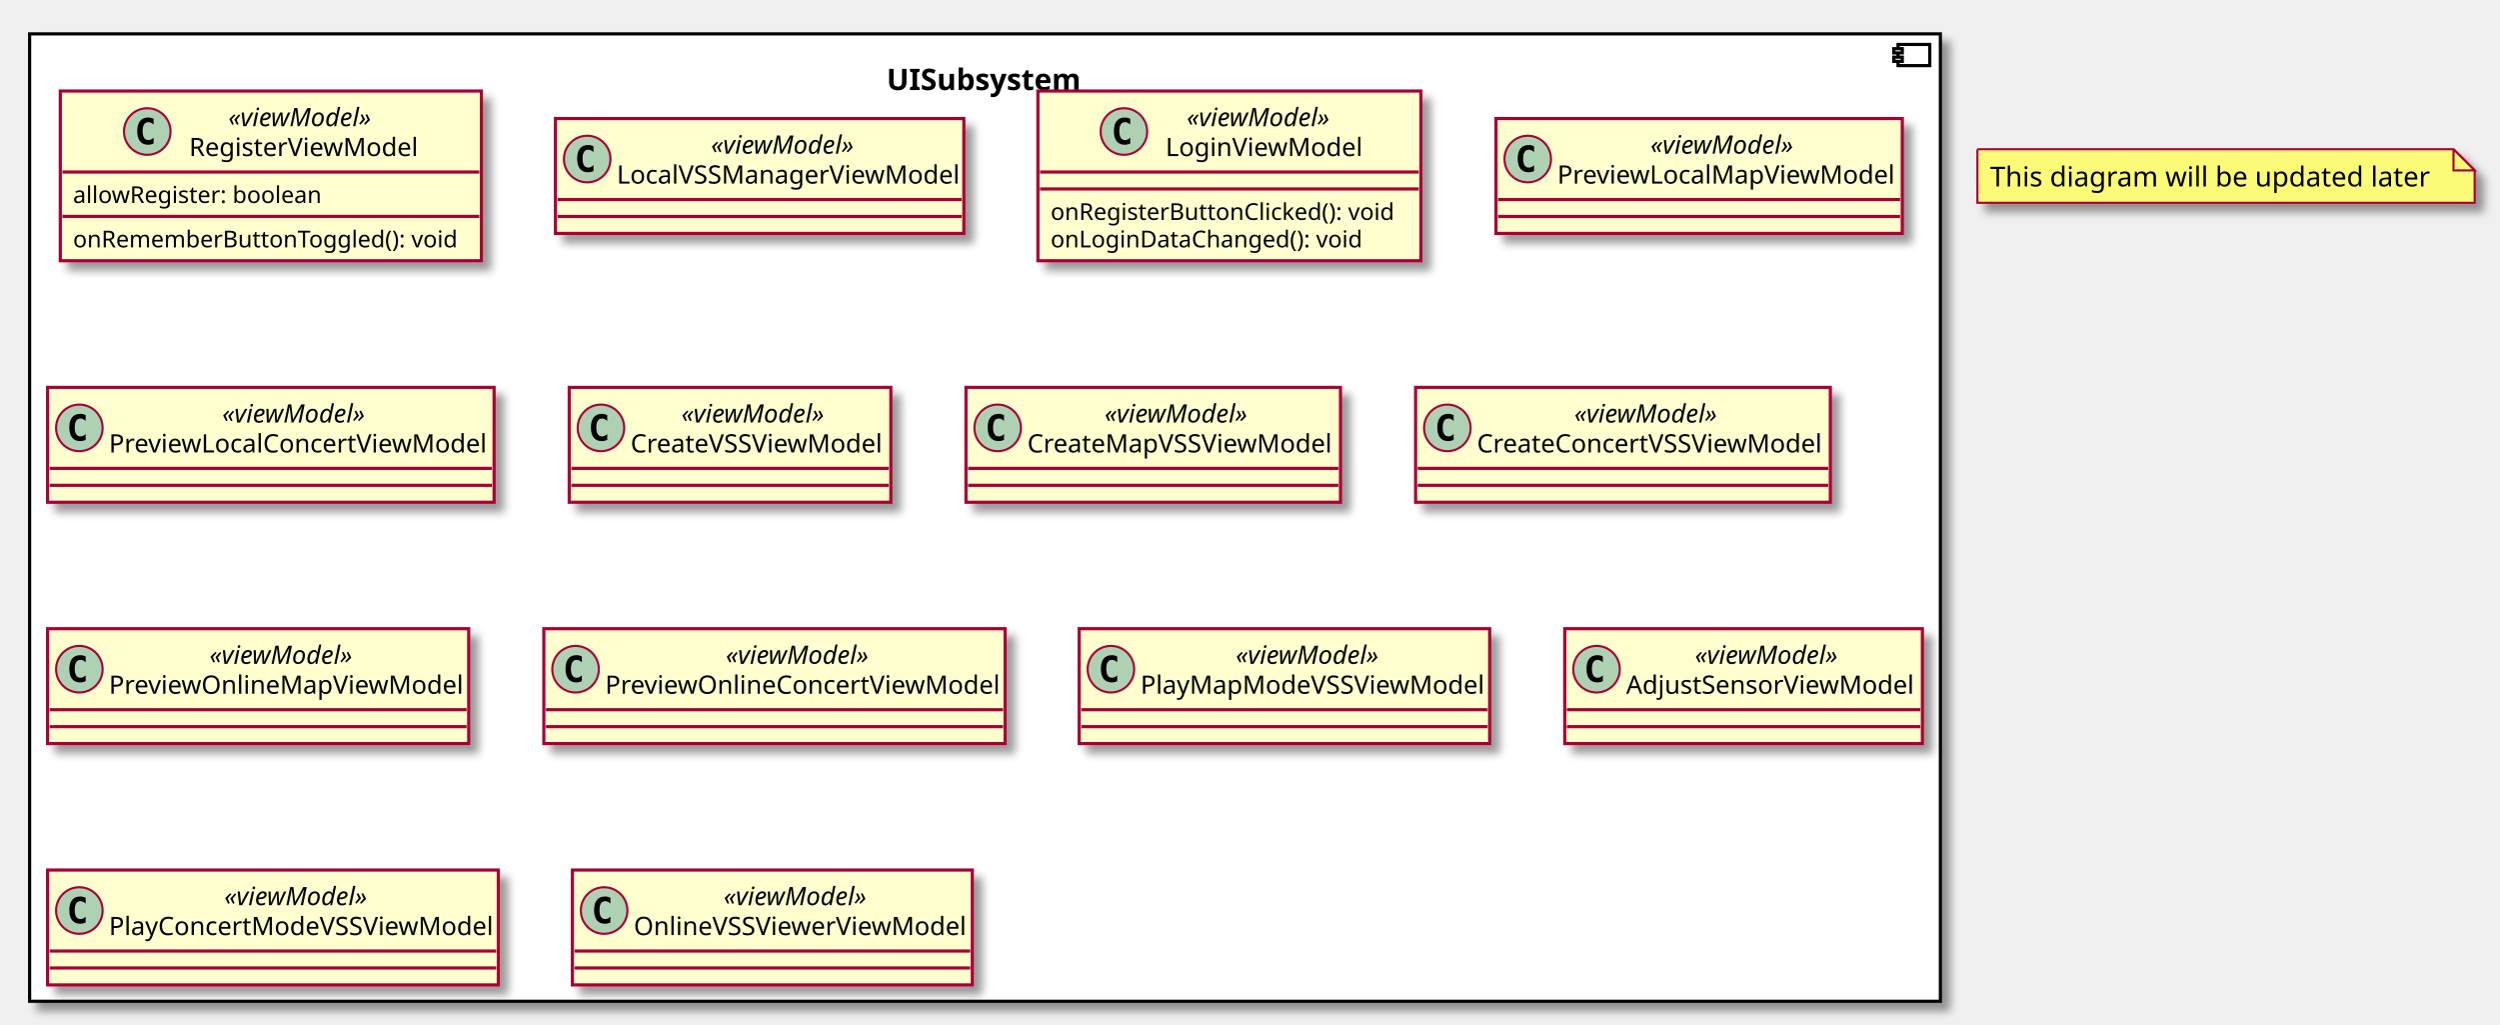
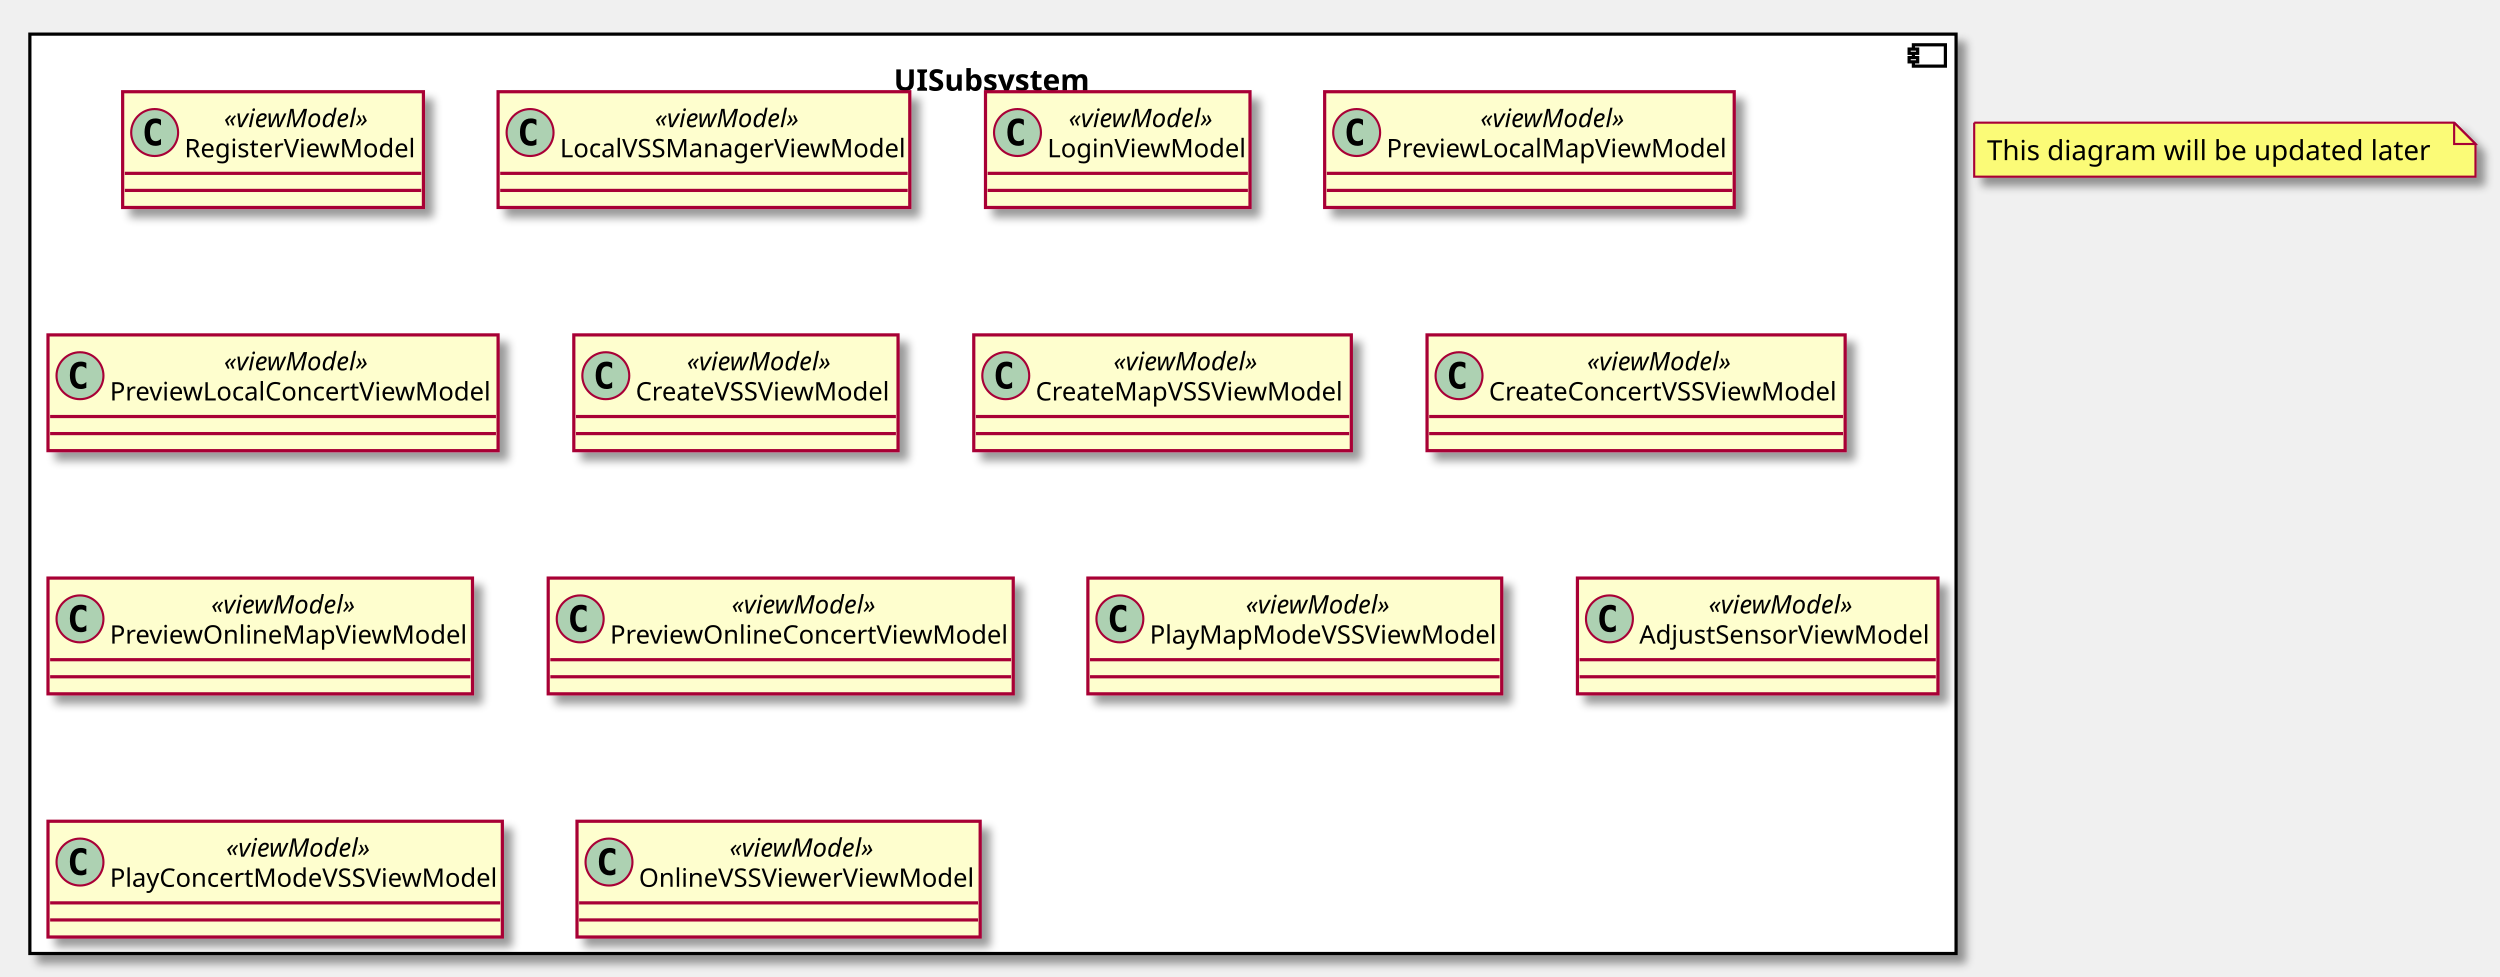
- <svg xmlns="http://www.w3.org/2000/svg" contentScriptType="application/ecmascript" contentStyleType="text/css" height="484px" preserveAspectRatio="none" style="width:1181px;height:484px;" version="1.1" viewBox="0 0 1181 484" width="1181px" zoomAndPan="magnify">
+ <svg xmlns="http://www.w3.org/2000/svg" contentScriptType="application/ecmascript" contentStyleType="text/css" height="458px" preserveAspectRatio="none" style="width:1172px;height:458px;" version="1.1" viewBox="0 0 1172 458" width="1172px" zoomAndPan="magnify">
  <defs>
-     <filter height="300%" id="f1ie9y1g9gr05u" width="300%" x="-1" y="-1">
+     <filter height="300%" id="f60kng3mrwdnj" width="300%" x="-1" y="-1">
      <feGaussianBlur result="blurOut" stdDeviation="2.0" />
      <feColorMatrix in="blurOut" result="blurOut2" type="matrix" values="0 0 0 0 0 0 0 0 0 0 0 0 0 0 0 0 0 0 .4 0" />
      <feOffset dx="4.0" dy="4.0" in="blurOut2" result="blurOut3" />
      <feBlend in="SourceGraphic" in2="blurOut3" mode="normal" />
    </filter>
  </defs>
  <g>
-     <rect fill="#FFFFFF" filter="url(#f1ie9y1g9gr05u)" height="457" style="stroke: #000000; stroke-width: 1.5;" width="903" x="14" y="16" />
+     <rect fill="#FFFFFF" filter="url(#f60kng3mrwdnj)" height="431" style="stroke: #000000; stroke-width: 1.5;" width="903" x="14" y="16" />
    <rect fill="#FFFFFF" height="10" style="stroke: #000000; stroke-width: 1.5;" width="15" x="897" y="21" />
    <rect fill="#FFFFFF" height="2" style="stroke: #000000; stroke-width: 1.5;" width="4" x="895" y="23" />
    <rect fill="#FFFFFF" height="2" style="stroke: #000000; stroke-width: 1.5;" width="4" x="895" y="27" />
    <text fill="#000000" font-family="sans-serif" font-size="14" font-weight="bold" lengthAdjust="spacingAndGlyphs" textLength="93" x="419" y="42.535">UISubsystem</text>
-     <rect fill="#FEFECE" filter="url(#f1ie9y1g9gr05u)" height="80.176" id="RegisterViewModel" style="stroke: #A80036; stroke-width: 1.5;" width="199" x="28.5" y="43" />
-     <ellipse cx="69.6" cy="62.133" fill="#ADD1B2" rx="11" ry="11" style="stroke: #A80036; stroke-width: 1.0;" />
-     <path d="M72.573,67.776 Q71.992,68.075 71.353,68.224 Q70.714,68.374 70.008,68.374 Q67.501,68.374 66.181,66.722 Q64.862,65.07 64.862,61.949 Q64.862,58.819 66.181,57.167 Q67.501,55.516 70.008,55.516 Q70.714,55.516 71.361,55.665 Q72.009,55.815 72.573,56.113 L72.573,58.836 Q71.942,58.255 71.349,57.985 Q70.755,57.715 70.124,57.715 Q68.78,57.715 68.095,58.782 Q67.41,59.849 67.41,61.949 Q67.41,64.04 68.095,65.107 Q68.78,66.174 70.124,66.174 Q70.755,66.174 71.349,65.904 Q71.942,65.634 72.573,65.053 Z " />
-     <text fill="#000000" font-family="sans-serif" font-size="12" font-style="italic" lengthAdjust="spacingAndGlyphs" textLength="72" x="107.9" y="59.602">«viewModel»</text>
-     <text fill="#000000" font-family="sans-serif" font-size="12" lengthAdjust="spacingAndGlyphs" textLength="109" x="89.4" y="73.734">RegisterViewModel</text>
-     <line style="stroke: #A80036; stroke-width: 1.5;" x1="29.5" x2="226.5" y1="81.266" y2="81.266" />
-     <text fill="#000000" font-family="sans-serif" font-size="11" lengthAdjust="spacingAndGlyphs" textLength="120" x="34.5" y="95.9">allowRegister: boolean</text>
-     <line style="stroke: #A80036; stroke-width: 1.5;" x1="29.5" x2="226.5" y1="102.221" y2="102.221" />
-     <text fill="#000000" font-family="sans-serif" font-size="11" lengthAdjust="spacingAndGlyphs" textLength="187" x="34.5" y="116.856">onRememberButtonToggled(): void</text>
-     <rect fill="#FEFECE" filter="url(#f1ie9y1g9gr05u)" height="54.266" id="LocalVSSManagerViewModel" style="stroke: #A80036; stroke-width: 1.5;" width="193" x="262.5" y="56" />
-     <ellipse cx="277.5" cy="75.133" fill="#ADD1B2" rx="11" ry="11" style="stroke: #A80036; stroke-width: 1.0;" />
-     <path d="M280.473,80.776 Q279.892,81.075 279.253,81.224 Q278.614,81.374 277.908,81.374 Q275.401,81.374 274.082,79.722 Q272.762,78.07 272.762,74.949 Q272.762,71.819 274.082,70.168 Q275.401,68.516 277.908,68.516 Q278.614,68.516 279.261,68.665 Q279.909,68.814 280.473,69.113 L280.473,71.836 Q279.842,71.255 279.249,70.985 Q278.655,70.715 278.024,70.715 Q276.68,70.715 275.995,71.782 Q275.31,72.849 275.31,74.949 Q275.31,77.04 275.995,78.107 Q276.68,79.174 278.024,79.174 Q278.655,79.174 279.249,78.904 Q279.842,78.634 280.473,78.053 Z " />
-     <text fill="#000000" font-family="sans-serif" font-size="12" font-style="italic" lengthAdjust="spacingAndGlyphs" textLength="72" x="336" y="72.602">«viewModel»</text>
-     <text fill="#000000" font-family="sans-serif" font-size="12" lengthAdjust="spacingAndGlyphs" textLength="161" x="291.5" y="86.734">LocalVSSManagerViewModel</text>
-     <line style="stroke: #A80036; stroke-width: 1.5;" x1="263.5" x2="454.5" y1="94.266" y2="94.266" />
-     <line style="stroke: #A80036; stroke-width: 1.5;" x1="263.5" x2="454.5" y1="102.266" y2="102.266" />
-     <rect fill="#FEFECE" filter="url(#f1ie9y1g9gr05u)" height="80.176" id="LoginViewModel" style="stroke: #A80036; stroke-width: 1.5;" width="181" x="490.5" y="43" />
-     <ellipse cx="531.15" cy="62.133" fill="#ADD1B2" rx="11" ry="11" style="stroke: #A80036; stroke-width: 1.0;" />
-     <path d="M534.123,67.776 Q533.542,68.075 532.903,68.224 Q532.264,68.374 531.558,68.374 Q529.051,68.374 527.731,66.722 Q526.412,65.07 526.412,61.949 Q526.412,58.819 527.731,57.167 Q529.051,55.516 531.558,55.516 Q532.264,55.516 532.911,55.665 Q533.559,55.815 534.123,56.113 L534.123,58.836 Q533.492,58.255 532.899,57.985 Q532.305,57.715 531.674,57.715 Q530.33,57.715 529.645,58.782 Q528.96,59.849 528.96,61.949 Q528.96,64.04 529.645,65.107 Q530.33,66.174 531.674,66.174 Q532.305,66.174 532.899,65.904 Q533.492,65.634 534.123,65.053 Z " />
-     <text fill="#000000" font-family="sans-serif" font-size="12" font-style="italic" lengthAdjust="spacingAndGlyphs" textLength="72" x="560.85" y="59.602">«viewModel»</text>
-     <text fill="#000000" font-family="sans-serif" font-size="12" lengthAdjust="spacingAndGlyphs" textLength="92" x="550.85" y="73.734">LoginViewModel</text>
-     <line style="stroke: #A80036; stroke-width: 1.5;" x1="491.5" x2="670.5" y1="81.266" y2="81.266" />
-     <line style="stroke: #A80036; stroke-width: 1.5;" x1="491.5" x2="670.5" y1="89.266" y2="89.266" />
-     <text fill="#000000" font-family="sans-serif" font-size="11" lengthAdjust="spacingAndGlyphs" textLength="169" x="496.5" y="103.9">onRegisterButtonClicked(): void</text>
-     <text fill="#000000" font-family="sans-serif" font-size="11" lengthAdjust="spacingAndGlyphs" textLength="153" x="496.5" y="116.856">onLoginDataChanged(): void</text>
-     <rect fill="#FEFECE" filter="url(#f1ie9y1g9gr05u)" height="54.266" id="PreviewLocalMapViewModel" style="stroke: #A80036; stroke-width: 1.5;" width="192" x="707" y="56" />
-     <ellipse cx="722" cy="75.133" fill="#ADD1B2" rx="11" ry="11" style="stroke: #A80036; stroke-width: 1.0;" />
-     <path d="M724.973,80.776 Q724.392,81.075 723.753,81.224 Q723.114,81.374 722.408,81.374 Q719.901,81.374 718.582,79.722 Q717.262,78.07 717.262,74.949 Q717.262,71.819 718.582,70.168 Q719.901,68.516 722.408,68.516 Q723.114,68.516 723.761,68.665 Q724.409,68.814 724.973,69.113 L724.973,71.836 Q724.342,71.255 723.749,70.985 Q723.155,70.715 722.524,70.715 Q721.18,70.715 720.495,71.782 Q719.81,72.849 719.81,74.949 Q719.81,77.04 720.495,78.107 Q721.18,79.174 722.524,79.174 Q723.155,79.174 723.749,78.904 Q724.342,78.634 724.973,78.053 Z " />
-     <text fill="#000000" font-family="sans-serif" font-size="12" font-style="italic" lengthAdjust="spacingAndGlyphs" textLength="72" x="780" y="72.602">«viewModel»</text>
-     <text fill="#000000" font-family="sans-serif" font-size="12" lengthAdjust="spacingAndGlyphs" textLength="160" x="736" y="86.734">PreviewLocalMapViewModel</text>
-     <line style="stroke: #A80036; stroke-width: 1.5;" x1="708" x2="898" y1="94.266" y2="94.266" />
-     <line style="stroke: #A80036; stroke-width: 1.5;" x1="708" x2="898" y1="102.266" y2="102.266" />
-     <rect fill="#FEFECE" filter="url(#f1ie9y1g9gr05u)" height="54.266" id="PreviewLocalConcertViewModel" style="stroke: #A80036; stroke-width: 1.5;" width="211" x="22.5" y="183" />
-     <ellipse cx="37.5" cy="202.133" fill="#ADD1B2" rx="11" ry="11" style="stroke: #A80036; stroke-width: 1.0;" />
-     <path d="M40.473,207.776 Q39.892,208.075 39.253,208.224 Q38.614,208.374 37.908,208.374 Q35.401,208.374 34.081,206.722 Q32.762,205.07 32.762,201.949 Q32.762,198.819 34.081,197.167 Q35.401,195.516 37.908,195.516 Q38.614,195.516 39.261,195.665 Q39.909,195.815 40.473,196.113 L40.473,198.836 Q39.842,198.255 39.249,197.985 Q38.655,197.715 38.024,197.715 Q36.68,197.715 35.995,198.782 Q35.31,199.849 35.31,201.949 Q35.31,204.041 35.995,205.107 Q36.68,206.174 38.024,206.174 Q38.655,206.174 39.249,205.904 Q39.842,205.634 40.473,205.053 Z " />
-     <text fill="#000000" font-family="sans-serif" font-size="12" font-style="italic" lengthAdjust="spacingAndGlyphs" textLength="72" x="105" y="199.602">«viewModel»</text>
-     <text fill="#000000" font-family="sans-serif" font-size="12" lengthAdjust="spacingAndGlyphs" textLength="179" x="51.5" y="213.734">PreviewLocalConcertViewModel</text>
-     <line style="stroke: #A80036; stroke-width: 1.5;" x1="23.5" x2="232.5" y1="221.266" y2="221.266" />
-     <line style="stroke: #A80036; stroke-width: 1.5;" x1="23.5" x2="232.5" y1="229.266" y2="229.266" />
-     <rect fill="#FEFECE" filter="url(#f1ie9y1g9gr05u)" height="54.266" id="CreateVSSViewModel" style="stroke: #A80036; stroke-width: 1.5;" width="152" x="269" y="183" />
-     <ellipse cx="284" cy="202.133" fill="#ADD1B2" rx="11" ry="11" style="stroke: #A80036; stroke-width: 1.0;" />
-     <path d="M286.973,207.776 Q286.392,208.075 285.753,208.224 Q285.114,208.374 284.408,208.374 Q281.901,208.374 280.582,206.722 Q279.262,205.07 279.262,201.949 Q279.262,198.819 280.582,197.167 Q281.901,195.516 284.408,195.516 Q285.114,195.516 285.761,195.665 Q286.409,195.815 286.973,196.113 L286.973,198.836 Q286.342,198.255 285.749,197.985 Q285.155,197.715 284.524,197.715 Q283.18,197.715 282.495,198.782 Q281.81,199.849 281.81,201.949 Q281.81,204.041 282.495,205.107 Q283.18,206.174 284.524,206.174 Q285.155,206.174 285.749,205.904 Q286.342,205.634 286.973,205.053 Z " />
-     <text fill="#000000" font-family="sans-serif" font-size="12" font-style="italic" lengthAdjust="spacingAndGlyphs" textLength="72" x="322" y="199.602">«viewModel»</text>
-     <text fill="#000000" font-family="sans-serif" font-size="12" lengthAdjust="spacingAndGlyphs" textLength="120" x="298" y="213.734">CreateVSSViewModel</text>
-     <line style="stroke: #A80036; stroke-width: 1.5;" x1="270" x2="420" y1="221.266" y2="221.266" />
-     <line style="stroke: #A80036; stroke-width: 1.5;" x1="270" x2="420" y1="229.266" y2="229.266" />
-     <rect fill="#FEFECE" filter="url(#f1ie9y1g9gr05u)" height="54.266" id="CreateMapVSSViewModel" style="stroke: #A80036; stroke-width: 1.5;" width="177" x="456.5" y="183" />
-     <ellipse cx="471.5" cy="202.133" fill="#ADD1B2" rx="11" ry="11" style="stroke: #A80036; stroke-width: 1.0;" />
-     <path d="M474.473,207.776 Q473.892,208.075 473.253,208.224 Q472.614,208.374 471.908,208.374 Q469.401,208.374 468.082,206.722 Q466.762,205.07 466.762,201.949 Q466.762,198.819 468.082,197.167 Q469.401,195.516 471.908,195.516 Q472.614,195.516 473.261,195.665 Q473.909,195.815 474.473,196.113 L474.473,198.836 Q473.842,198.255 473.249,197.985 Q472.655,197.715 472.024,197.715 Q470.68,197.715 469.995,198.782 Q469.31,199.849 469.31,201.949 Q469.31,204.041 469.995,205.107 Q470.68,206.174 472.024,206.174 Q472.655,206.174 473.249,205.904 Q473.842,205.634 474.473,205.053 Z " />
-     <text fill="#000000" font-family="sans-serif" font-size="12" font-style="italic" lengthAdjust="spacingAndGlyphs" textLength="72" x="522" y="199.602">«viewModel»</text>
-     <text fill="#000000" font-family="sans-serif" font-size="12" lengthAdjust="spacingAndGlyphs" textLength="145" x="485.5" y="213.734">CreateMapVSSViewModel</text>
-     <line style="stroke: #A80036; stroke-width: 1.5;" x1="457.5" x2="632.5" y1="221.266" y2="221.266" />
-     <line style="stroke: #A80036; stroke-width: 1.5;" x1="457.5" x2="632.5" y1="229.266" y2="229.266" />
-     <rect fill="#FEFECE" filter="url(#f1ie9y1g9gr05u)" height="54.266" id="CreateConcertVSSViewModel" style="stroke: #A80036; stroke-width: 1.5;" width="196" x="669" y="183" />
-     <ellipse cx="684" cy="202.133" fill="#ADD1B2" rx="11" ry="11" style="stroke: #A80036; stroke-width: 1.0;" />
-     <path d="M686.973,207.776 Q686.392,208.075 685.753,208.224 Q685.114,208.374 684.408,208.374 Q681.901,208.374 680.582,206.722 Q679.262,205.07 679.262,201.949 Q679.262,198.819 680.582,197.167 Q681.901,195.516 684.408,195.516 Q685.114,195.516 685.761,195.665 Q686.409,195.815 686.973,196.113 L686.973,198.836 Q686.342,198.255 685.749,197.985 Q685.155,197.715 684.524,197.715 Q683.18,197.715 682.495,198.782 Q681.81,199.849 681.81,201.949 Q681.81,204.041 682.495,205.107 Q683.18,206.174 684.524,206.174 Q685.155,206.174 685.749,205.904 Q686.342,205.634 686.973,205.053 Z " />
-     <text fill="#000000" font-family="sans-serif" font-size="12" font-style="italic" lengthAdjust="spacingAndGlyphs" textLength="72" x="744" y="199.602">«viewModel»</text>
-     <text fill="#000000" font-family="sans-serif" font-size="12" lengthAdjust="spacingAndGlyphs" textLength="164" x="698" y="213.734">CreateConcertVSSViewModel</text>
-     <line style="stroke: #A80036; stroke-width: 1.5;" x1="670" x2="864" y1="221.266" y2="221.266" />
-     <line style="stroke: #A80036; stroke-width: 1.5;" x1="670" x2="864" y1="229.266" y2="229.266" />
-     <rect fill="#FEFECE" filter="url(#f1ie9y1g9gr05u)" height="54.266" id="PreviewOnlineMapViewModel" style="stroke: #A80036; stroke-width: 1.5;" width="199" x="22.5" y="297" />
-     <ellipse cx="37.5" cy="316.133" fill="#ADD1B2" rx="11" ry="11" style="stroke: #A80036; stroke-width: 1.0;" />
-     <path d="M40.473,321.776 Q39.892,322.075 39.253,322.224 Q38.614,322.373 37.908,322.373 Q35.401,322.373 34.081,320.722 Q32.762,319.07 32.762,315.949 Q32.762,312.819 34.081,311.168 Q35.401,309.516 37.908,309.516 Q38.614,309.516 39.261,309.665 Q39.909,309.815 40.473,310.113 L40.473,312.836 Q39.842,312.255 39.249,311.985 Q38.655,311.715 38.024,311.715 Q36.68,311.715 35.995,312.782 Q35.31,313.849 35.31,315.949 Q35.31,318.041 35.995,319.107 Q36.68,320.174 38.024,320.174 Q38.655,320.174 39.249,319.904 Q39.842,319.634 40.473,319.053 Z " />
-     <text fill="#000000" font-family="sans-serif" font-size="12" font-style="italic" lengthAdjust="spacingAndGlyphs" textLength="72" x="99" y="313.602">«viewModel»</text>
-     <text fill="#000000" font-family="sans-serif" font-size="12" lengthAdjust="spacingAndGlyphs" textLength="167" x="51.5" y="327.734">PreviewOnlineMapViewModel</text>
-     <line style="stroke: #A80036; stroke-width: 1.5;" x1="23.5" x2="220.5" y1="335.266" y2="335.266" />
-     <line style="stroke: #A80036; stroke-width: 1.5;" x1="23.5" x2="220.5" y1="343.266" y2="343.266" />
-     <rect fill="#FEFECE" filter="url(#f1ie9y1g9gr05u)" height="54.266" id="PreviewOnlineConcertViewModel" style="stroke: #A80036; stroke-width: 1.5;" width="218" x="257" y="297" />
-     <ellipse cx="272" cy="316.133" fill="#ADD1B2" rx="11" ry="11" style="stroke: #A80036; stroke-width: 1.0;" />
-     <path d="M274.973,321.776 Q274.392,322.075 273.753,322.224 Q273.114,322.373 272.408,322.373 Q269.901,322.373 268.582,320.722 Q267.262,319.07 267.262,315.949 Q267.262,312.819 268.582,311.168 Q269.901,309.516 272.408,309.516 Q273.114,309.516 273.761,309.665 Q274.409,309.815 274.973,310.113 L274.973,312.836 Q274.342,312.255 273.749,311.985 Q273.155,311.715 272.524,311.715 Q271.18,311.715 270.495,312.782 Q269.81,313.849 269.81,315.949 Q269.81,318.041 270.495,319.107 Q271.18,320.174 272.524,320.174 Q273.155,320.174 273.749,319.904 Q274.342,319.634 274.973,319.053 Z " />
-     <text fill="#000000" font-family="sans-serif" font-size="12" font-style="italic" lengthAdjust="spacingAndGlyphs" textLength="72" x="343" y="313.602">«viewModel»</text>
-     <text fill="#000000" font-family="sans-serif" font-size="12" lengthAdjust="spacingAndGlyphs" textLength="186" x="286" y="327.734">PreviewOnlineConcertViewModel</text>
-     <line style="stroke: #A80036; stroke-width: 1.5;" x1="258" x2="474" y1="335.266" y2="335.266" />
-     <line style="stroke: #A80036; stroke-width: 1.5;" x1="258" x2="474" y1="343.266" y2="343.266" />
-     <rect fill="#FEFECE" filter="url(#f1ie9y1g9gr05u)" height="54.266" id="PlayMapModeVSSViewModel" style="stroke: #A80036; stroke-width: 1.5;" width="194" x="510" y="297" />
-     <ellipse cx="525" cy="316.133" fill="#ADD1B2" rx="11" ry="11" style="stroke: #A80036; stroke-width: 1.0;" />
-     <path d="M527.973,321.776 Q527.392,322.075 526.753,322.224 Q526.114,322.373 525.408,322.373 Q522.901,322.373 521.582,320.722 Q520.262,319.07 520.262,315.949 Q520.262,312.819 521.582,311.168 Q522.901,309.516 525.408,309.516 Q526.114,309.516 526.761,309.665 Q527.409,309.815 527.973,310.113 L527.973,312.836 Q527.342,312.255 526.749,311.985 Q526.155,311.715 525.524,311.715 Q524.18,311.715 523.495,312.782 Q522.81,313.849 522.81,315.949 Q522.81,318.041 523.495,319.107 Q524.18,320.174 525.524,320.174 Q526.155,320.174 526.749,319.904 Q527.342,319.634 527.973,319.053 Z " />
-     <text fill="#000000" font-family="sans-serif" font-size="12" font-style="italic" lengthAdjust="spacingAndGlyphs" textLength="72" x="584" y="313.602">«viewModel»</text>
-     <text fill="#000000" font-family="sans-serif" font-size="12" lengthAdjust="spacingAndGlyphs" textLength="162" x="539" y="327.734">PlayMapModeVSSViewModel</text>
-     <line style="stroke: #A80036; stroke-width: 1.5;" x1="511" x2="703" y1="335.266" y2="335.266" />
-     <line style="stroke: #A80036; stroke-width: 1.5;" x1="511" x2="703" y1="343.266" y2="343.266" />
-     <rect fill="#FEFECE" filter="url(#f1ie9y1g9gr05u)" height="54.266" id="AdjustSensorViewModel" style="stroke: #A80036; stroke-width: 1.5;" width="169" x="739.5" y="297" />
-     <ellipse cx="754.5" cy="316.133" fill="#ADD1B2" rx="11" ry="11" style="stroke: #A80036; stroke-width: 1.0;" />
-     <path d="M757.473,321.776 Q756.892,322.075 756.253,322.224 Q755.614,322.373 754.908,322.373 Q752.401,322.373 751.082,320.722 Q749.762,319.07 749.762,315.949 Q749.762,312.819 751.082,311.168 Q752.401,309.516 754.908,309.516 Q755.614,309.516 756.261,309.665 Q756.909,309.815 757.473,310.113 L757.473,312.836 Q756.842,312.255 756.249,311.985 Q755.655,311.715 755.024,311.715 Q753.68,311.715 752.995,312.782 Q752.31,313.849 752.31,315.949 Q752.31,318.041 752.995,319.107 Q753.68,320.174 755.024,320.174 Q755.655,320.174 756.249,319.904 Q756.842,319.634 757.473,319.053 Z " />
-     <text fill="#000000" font-family="sans-serif" font-size="12" font-style="italic" lengthAdjust="spacingAndGlyphs" textLength="72" x="801" y="313.602">«viewModel»</text>
-     <text fill="#000000" font-family="sans-serif" font-size="12" lengthAdjust="spacingAndGlyphs" textLength="137" x="768.5" y="327.734">AdjustSensorViewModel</text>
-     <line style="stroke: #A80036; stroke-width: 1.5;" x1="740.5" x2="907.5" y1="335.266" y2="335.266" />
-     <line style="stroke: #A80036; stroke-width: 1.5;" x1="740.5" x2="907.5" y1="343.266" y2="343.266" />
-     <rect fill="#FEFECE" filter="url(#f1ie9y1g9gr05u)" height="54.266" id="PlayConcertModeVSSViewModel" style="stroke: #A80036; stroke-width: 1.5;" width="213" x="22.5" y="411" />
-     <ellipse cx="37.5" cy="430.133" fill="#ADD1B2" rx="11" ry="11" style="stroke: #A80036; stroke-width: 1.0;" />
-     <path d="M40.473,435.776 Q39.892,436.075 39.253,436.224 Q38.614,436.373 37.908,436.373 Q35.401,436.373 34.081,434.722 Q32.762,433.07 32.762,429.949 Q32.762,426.819 34.081,425.168 Q35.401,423.516 37.908,423.516 Q38.614,423.516 39.261,423.665 Q39.909,423.815 40.473,424.113 L40.473,426.836 Q39.842,426.255 39.249,425.985 Q38.655,425.715 38.024,425.715 Q36.68,425.715 35.995,426.782 Q35.31,427.849 35.31,429.949 Q35.31,432.041 35.995,433.107 Q36.68,434.174 38.024,434.174 Q38.655,434.174 39.249,433.904 Q39.842,433.634 40.473,433.053 Z " />
-     <text fill="#000000" font-family="sans-serif" font-size="12" font-style="italic" lengthAdjust="spacingAndGlyphs" textLength="72" x="106" y="427.602">«viewModel»</text>
-     <text fill="#000000" font-family="sans-serif" font-size="12" lengthAdjust="spacingAndGlyphs" textLength="181" x="51.5" y="441.734">PlayConcertModeVSSViewModel</text>
-     <line style="stroke: #A80036; stroke-width: 1.5;" x1="23.5" x2="234.5" y1="449.266" y2="449.266" />
-     <line style="stroke: #A80036; stroke-width: 1.5;" x1="23.5" x2="234.5" y1="457.266" y2="457.266" />
-     <rect fill="#FEFECE" filter="url(#f1ie9y1g9gr05u)" height="54.266" id="OnlineVSSViewerViewModel" style="stroke: #A80036; stroke-width: 1.5;" width="189" x="270.5" y="411" />
-     <ellipse cx="285.5" cy="430.133" fill="#ADD1B2" rx="11" ry="11" style="stroke: #A80036; stroke-width: 1.0;" />
-     <path d="M288.473,435.776 Q287.892,436.075 287.253,436.224 Q286.614,436.373 285.908,436.373 Q283.401,436.373 282.082,434.722 Q280.762,433.07 280.762,429.949 Q280.762,426.819 282.082,425.168 Q283.401,423.516 285.908,423.516 Q286.614,423.516 287.261,423.665 Q287.909,423.815 288.473,424.113 L288.473,426.836 Q287.842,426.255 287.249,425.985 Q286.655,425.715 286.024,425.715 Q284.68,425.715 283.995,426.782 Q283.31,427.849 283.31,429.949 Q283.31,432.041 283.995,433.107 Q284.68,434.174 286.024,434.174 Q286.655,434.174 287.249,433.904 Q287.842,433.634 288.473,433.053 Z " />
-     <text fill="#000000" font-family="sans-serif" font-size="12" font-style="italic" lengthAdjust="spacingAndGlyphs" textLength="72" x="342" y="427.602">«viewModel»</text>
-     <text fill="#000000" font-family="sans-serif" font-size="12" lengthAdjust="spacingAndGlyphs" textLength="157" x="299.5" y="441.734">OnlineVSSViewerViewModel</text>
-     <line style="stroke: #A80036; stroke-width: 1.5;" x1="271.5" x2="458.5" y1="449.266" y2="449.266" />
-     <line style="stroke: #A80036; stroke-width: 1.5;" x1="271.5" x2="458.5" y1="457.266" y2="457.266" />
-     <path d="M934.5,70.5 L934.5,95.811 L1169.5,95.811 L1169.5,80.5 L1159.5,70.5 L934.5,70.5 " fill="#FBFB77" filter="url(#f1ie9y1g9gr05u)" style="stroke: #A80036; stroke-width: 1.0;" />
-     <path d="M1159.5,70.5 L1159.5,80.5 L1169.5,80.5 L1159.5,70.5 " fill="#FBFB77" style="stroke: #A80036; stroke-width: 1.0;" />
-     <text fill="#000000" font-family="sans-serif" font-size="13" lengthAdjust="spacingAndGlyphs" textLength="214" x="940.5" y="88.068">This diagram will be updated later</text>
+     <rect fill="#FEFECE" filter="url(#f60kng3mrwdnj)" height="54.266" id="RegisterViewModel" style="stroke: #A80036; stroke-width: 1.5;" width="141" x="57.5" y="43" />
+     <ellipse cx="72.5" cy="62.133" fill="#ADD1B2" rx="11" ry="11" style="stroke: #A80036; stroke-width: 1.0;" />
+     <path d="M75.473,67.776 Q74.892,68.075 74.253,68.224 Q73.614,68.374 72.908,68.374 Q70.401,68.374 69.082,66.722 Q67.762,65.07 67.762,61.949 Q67.762,58.819 69.082,57.167 Q70.401,55.516 72.908,55.516 Q73.614,55.516 74.261,55.665 Q74.909,55.815 75.473,56.113 L75.473,58.836 Q74.842,58.255 74.249,57.985 Q73.655,57.715 73.024,57.715 Q71.68,57.715 70.995,58.782 Q70.31,59.849 70.31,61.949 Q70.31,64.04 70.995,65.107 Q71.68,66.174 73.024,66.174 Q73.655,66.174 74.249,65.904 Q74.842,65.634 75.473,65.053 Z " />
+     <text fill="#000000" font-family="sans-serif" font-size="12" font-style="italic" lengthAdjust="spacingAndGlyphs" textLength="72" x="105" y="59.602">«viewModel»</text>
+     <text fill="#000000" font-family="sans-serif" font-size="12" lengthAdjust="spacingAndGlyphs" textLength="109" x="86.5" y="73.734">RegisterViewModel</text>
+     <line style="stroke: #A80036; stroke-width: 1.5;" x1="58.5" x2="197.5" y1="81.266" y2="81.266" />
+     <line style="stroke: #A80036; stroke-width: 1.5;" x1="58.5" x2="197.5" y1="89.266" y2="89.266" />
+     <rect fill="#FEFECE" filter="url(#f60kng3mrwdnj)" height="54.266" id="LocalVSSManagerViewModel" style="stroke: #A80036; stroke-width: 1.5;" width="193" x="233.5" y="43" />
+     <ellipse cx="248.5" cy="62.133" fill="#ADD1B2" rx="11" ry="11" style="stroke: #A80036; stroke-width: 1.0;" />
+     <path d="M251.473,67.776 Q250.892,68.075 250.253,68.224 Q249.614,68.374 248.908,68.374 Q246.401,68.374 245.082,66.722 Q243.762,65.07 243.762,61.949 Q243.762,58.819 245.082,57.167 Q246.401,55.516 248.908,55.516 Q249.614,55.516 250.261,55.665 Q250.909,55.815 251.473,56.113 L251.473,58.836 Q250.842,58.255 250.249,57.985 Q249.655,57.715 249.024,57.715 Q247.68,57.715 246.995,58.782 Q246.31,59.849 246.31,61.949 Q246.31,64.04 246.995,65.107 Q247.68,66.174 249.024,66.174 Q249.655,66.174 250.249,65.904 Q250.842,65.634 251.473,65.053 Z " />
+     <text fill="#000000" font-family="sans-serif" font-size="12" font-style="italic" lengthAdjust="spacingAndGlyphs" textLength="72" x="307" y="59.602">«viewModel»</text>
+     <text fill="#000000" font-family="sans-serif" font-size="12" lengthAdjust="spacingAndGlyphs" textLength="161" x="262.5" y="73.734">LocalVSSManagerViewModel</text>
+     <line style="stroke: #A80036; stroke-width: 1.5;" x1="234.5" x2="425.5" y1="81.266" y2="81.266" />
+     <line style="stroke: #A80036; stroke-width: 1.5;" x1="234.5" x2="425.5" y1="89.266" y2="89.266" />
+     <rect fill="#FEFECE" filter="url(#f60kng3mrwdnj)" height="54.266" id="LoginViewModel" style="stroke: #A80036; stroke-width: 1.5;" width="124" x="462" y="43" />
+     <ellipse cx="477" cy="62.133" fill="#ADD1B2" rx="11" ry="11" style="stroke: #A80036; stroke-width: 1.0;" />
+     <path d="M479.973,67.776 Q479.392,68.075 478.753,68.224 Q478.114,68.374 477.408,68.374 Q474.901,68.374 473.582,66.722 Q472.262,65.07 472.262,61.949 Q472.262,58.819 473.582,57.167 Q474.901,55.516 477.408,55.516 Q478.114,55.516 478.761,55.665 Q479.409,55.815 479.973,56.113 L479.973,58.836 Q479.342,58.255 478.749,57.985 Q478.155,57.715 477.524,57.715 Q476.18,57.715 475.495,58.782 Q474.81,59.849 474.81,61.949 Q474.81,64.04 475.495,65.107 Q476.18,66.174 477.524,66.174 Q478.155,66.174 478.749,65.904 Q479.342,65.634 479.973,65.053 Z " />
+     <text fill="#000000" font-family="sans-serif" font-size="12" font-style="italic" lengthAdjust="spacingAndGlyphs" textLength="72" x="501" y="59.602">«viewModel»</text>
+     <text fill="#000000" font-family="sans-serif" font-size="12" lengthAdjust="spacingAndGlyphs" textLength="92" x="491" y="73.734">LoginViewModel</text>
+     <line style="stroke: #A80036; stroke-width: 1.5;" x1="463" x2="585" y1="81.266" y2="81.266" />
+     <line style="stroke: #A80036; stroke-width: 1.5;" x1="463" x2="585" y1="89.266" y2="89.266" />
+     <rect fill="#FEFECE" filter="url(#f60kng3mrwdnj)" height="54.266" id="PreviewLocalMapViewModel" style="stroke: #A80036; stroke-width: 1.5;" width="192" x="621" y="43" />
+     <ellipse cx="636" cy="62.133" fill="#ADD1B2" rx="11" ry="11" style="stroke: #A80036; stroke-width: 1.0;" />
+     <path d="M638.973,67.776 Q638.392,68.075 637.753,68.224 Q637.114,68.374 636.408,68.374 Q633.901,68.374 632.582,66.722 Q631.262,65.07 631.262,61.949 Q631.262,58.819 632.582,57.167 Q633.901,55.516 636.408,55.516 Q637.114,55.516 637.761,55.665 Q638.409,55.815 638.973,56.113 L638.973,58.836 Q638.342,58.255 637.749,57.985 Q637.155,57.715 636.524,57.715 Q635.18,57.715 634.495,58.782 Q633.81,59.849 633.81,61.949 Q633.81,64.04 634.495,65.107 Q635.18,66.174 636.524,66.174 Q637.155,66.174 637.749,65.904 Q638.342,65.634 638.973,65.053 Z " />
+     <text fill="#000000" font-family="sans-serif" font-size="12" font-style="italic" lengthAdjust="spacingAndGlyphs" textLength="72" x="694" y="59.602">«viewModel»</text>
+     <text fill="#000000" font-family="sans-serif" font-size="12" lengthAdjust="spacingAndGlyphs" textLength="160" x="650" y="73.734">PreviewLocalMapViewModel</text>
+     <line style="stroke: #A80036; stroke-width: 1.5;" x1="622" x2="812" y1="81.266" y2="81.266" />
+     <line style="stroke: #A80036; stroke-width: 1.5;" x1="622" x2="812" y1="89.266" y2="89.266" />
+     <rect fill="#FEFECE" filter="url(#f60kng3mrwdnj)" height="54.266" id="PreviewLocalConcertViewModel" style="stroke: #A80036; stroke-width: 1.5;" width="211" x="22.5" y="157" />
+     <ellipse cx="37.5" cy="176.133" fill="#ADD1B2" rx="11" ry="11" style="stroke: #A80036; stroke-width: 1.0;" />
+     <path d="M40.473,181.776 Q39.892,182.075 39.253,182.224 Q38.614,182.374 37.908,182.374 Q35.401,182.374 34.081,180.722 Q32.762,179.07 32.762,175.949 Q32.762,172.819 34.081,171.167 Q35.401,169.516 37.908,169.516 Q38.614,169.516 39.261,169.665 Q39.909,169.815 40.473,170.113 L40.473,172.836 Q39.842,172.255 39.249,171.985 Q38.655,171.715 38.024,171.715 Q36.68,171.715 35.995,172.782 Q35.31,173.849 35.31,175.949 Q35.31,178.041 35.995,179.107 Q36.68,180.174 38.024,180.174 Q38.655,180.174 39.249,179.904 Q39.842,179.634 40.473,179.053 Z " />
+     <text fill="#000000" font-family="sans-serif" font-size="12" font-style="italic" lengthAdjust="spacingAndGlyphs" textLength="72" x="105" y="173.602">«viewModel»</text>
+     <text fill="#000000" font-family="sans-serif" font-size="12" lengthAdjust="spacingAndGlyphs" textLength="179" x="51.5" y="187.734">PreviewLocalConcertViewModel</text>
+     <line style="stroke: #A80036; stroke-width: 1.5;" x1="23.5" x2="232.5" y1="195.266" y2="195.266" />
+     <line style="stroke: #A80036; stroke-width: 1.5;" x1="23.5" x2="232.5" y1="203.266" y2="203.266" />
+     <rect fill="#FEFECE" filter="url(#f60kng3mrwdnj)" height="54.266" id="CreateVSSViewModel" style="stroke: #A80036; stroke-width: 1.5;" width="152" x="269" y="157" />
+     <ellipse cx="284" cy="176.133" fill="#ADD1B2" rx="11" ry="11" style="stroke: #A80036; stroke-width: 1.0;" />
+     <path d="M286.973,181.776 Q286.392,182.075 285.753,182.224 Q285.114,182.374 284.408,182.374 Q281.901,182.374 280.582,180.722 Q279.262,179.07 279.262,175.949 Q279.262,172.819 280.582,171.167 Q281.901,169.516 284.408,169.516 Q285.114,169.516 285.761,169.665 Q286.409,169.815 286.973,170.113 L286.973,172.836 Q286.342,172.255 285.749,171.985 Q285.155,171.715 284.524,171.715 Q283.18,171.715 282.495,172.782 Q281.81,173.849 281.81,175.949 Q281.81,178.041 282.495,179.107 Q283.18,180.174 284.524,180.174 Q285.155,180.174 285.749,179.904 Q286.342,179.634 286.973,179.053 Z " />
+     <text fill="#000000" font-family="sans-serif" font-size="12" font-style="italic" lengthAdjust="spacingAndGlyphs" textLength="72" x="322" y="173.602">«viewModel»</text>
+     <text fill="#000000" font-family="sans-serif" font-size="12" lengthAdjust="spacingAndGlyphs" textLength="120" x="298" y="187.734">CreateVSSViewModel</text>
+     <line style="stroke: #A80036; stroke-width: 1.5;" x1="270" x2="420" y1="195.266" y2="195.266" />
+     <line style="stroke: #A80036; stroke-width: 1.5;" x1="270" x2="420" y1="203.266" y2="203.266" />
+     <rect fill="#FEFECE" filter="url(#f60kng3mrwdnj)" height="54.266" id="CreateMapVSSViewModel" style="stroke: #A80036; stroke-width: 1.5;" width="177" x="456.5" y="157" />
+     <ellipse cx="471.5" cy="176.133" fill="#ADD1B2" rx="11" ry="11" style="stroke: #A80036; stroke-width: 1.0;" />
+     <path d="M474.473,181.776 Q473.892,182.075 473.253,182.224 Q472.614,182.374 471.908,182.374 Q469.401,182.374 468.082,180.722 Q466.762,179.07 466.762,175.949 Q466.762,172.819 468.082,171.167 Q469.401,169.516 471.908,169.516 Q472.614,169.516 473.261,169.665 Q473.909,169.815 474.473,170.113 L474.473,172.836 Q473.842,172.255 473.249,171.985 Q472.655,171.715 472.024,171.715 Q470.68,171.715 469.995,172.782 Q469.31,173.849 469.31,175.949 Q469.31,178.041 469.995,179.107 Q470.68,180.174 472.024,180.174 Q472.655,180.174 473.249,179.904 Q473.842,179.634 474.473,179.053 Z " />
+     <text fill="#000000" font-family="sans-serif" font-size="12" font-style="italic" lengthAdjust="spacingAndGlyphs" textLength="72" x="522" y="173.602">«viewModel»</text>
+     <text fill="#000000" font-family="sans-serif" font-size="12" lengthAdjust="spacingAndGlyphs" textLength="145" x="485.5" y="187.734">CreateMapVSSViewModel</text>
+     <line style="stroke: #A80036; stroke-width: 1.5;" x1="457.5" x2="632.5" y1="195.266" y2="195.266" />
+     <line style="stroke: #A80036; stroke-width: 1.5;" x1="457.5" x2="632.5" y1="203.266" y2="203.266" />
+     <rect fill="#FEFECE" filter="url(#f60kng3mrwdnj)" height="54.266" id="CreateConcertVSSViewModel" style="stroke: #A80036; stroke-width: 1.5;" width="196" x="669" y="157" />
+     <ellipse cx="684" cy="176.133" fill="#ADD1B2" rx="11" ry="11" style="stroke: #A80036; stroke-width: 1.0;" />
+     <path d="M686.973,181.776 Q686.392,182.075 685.753,182.224 Q685.114,182.374 684.408,182.374 Q681.901,182.374 680.582,180.722 Q679.262,179.07 679.262,175.949 Q679.262,172.819 680.582,171.167 Q681.901,169.516 684.408,169.516 Q685.114,169.516 685.761,169.665 Q686.409,169.815 686.973,170.113 L686.973,172.836 Q686.342,172.255 685.749,171.985 Q685.155,171.715 684.524,171.715 Q683.18,171.715 682.495,172.782 Q681.81,173.849 681.81,175.949 Q681.81,178.041 682.495,179.107 Q683.18,180.174 684.524,180.174 Q685.155,180.174 685.749,179.904 Q686.342,179.634 686.973,179.053 Z " />
+     <text fill="#000000" font-family="sans-serif" font-size="12" font-style="italic" lengthAdjust="spacingAndGlyphs" textLength="72" x="744" y="173.602">«viewModel»</text>
+     <text fill="#000000" font-family="sans-serif" font-size="12" lengthAdjust="spacingAndGlyphs" textLength="164" x="698" y="187.734">CreateConcertVSSViewModel</text>
+     <line style="stroke: #A80036; stroke-width: 1.5;" x1="670" x2="864" y1="195.266" y2="195.266" />
+     <line style="stroke: #A80036; stroke-width: 1.5;" x1="670" x2="864" y1="203.266" y2="203.266" />
+     <rect fill="#FEFECE" filter="url(#f60kng3mrwdnj)" height="54.266" id="PreviewOnlineMapViewModel" style="stroke: #A80036; stroke-width: 1.5;" width="199" x="22.5" y="271" />
+     <ellipse cx="37.5" cy="290.133" fill="#ADD1B2" rx="11" ry="11" style="stroke: #A80036; stroke-width: 1.0;" />
+     <path d="M40.473,295.776 Q39.892,296.075 39.253,296.224 Q38.614,296.373 37.908,296.373 Q35.401,296.373 34.081,294.722 Q32.762,293.07 32.762,289.949 Q32.762,286.819 34.081,285.168 Q35.401,283.516 37.908,283.516 Q38.614,283.516 39.261,283.665 Q39.909,283.815 40.473,284.113 L40.473,286.836 Q39.842,286.255 39.249,285.985 Q38.655,285.715 38.024,285.715 Q36.68,285.715 35.995,286.782 Q35.31,287.849 35.31,289.949 Q35.31,292.041 35.995,293.107 Q36.68,294.174 38.024,294.174 Q38.655,294.174 39.249,293.904 Q39.842,293.634 40.473,293.053 Z " />
+     <text fill="#000000" font-family="sans-serif" font-size="12" font-style="italic" lengthAdjust="spacingAndGlyphs" textLength="72" x="99" y="287.602">«viewModel»</text>
+     <text fill="#000000" font-family="sans-serif" font-size="12" lengthAdjust="spacingAndGlyphs" textLength="167" x="51.5" y="301.734">PreviewOnlineMapViewModel</text>
+     <line style="stroke: #A80036; stroke-width: 1.5;" x1="23.5" x2="220.5" y1="309.266" y2="309.266" />
+     <line style="stroke: #A80036; stroke-width: 1.5;" x1="23.5" x2="220.5" y1="317.266" y2="317.266" />
+     <rect fill="#FEFECE" filter="url(#f60kng3mrwdnj)" height="54.266" id="PreviewOnlineConcertViewModel" style="stroke: #A80036; stroke-width: 1.5;" width="218" x="257" y="271" />
+     <ellipse cx="272" cy="290.133" fill="#ADD1B2" rx="11" ry="11" style="stroke: #A80036; stroke-width: 1.0;" />
+     <path d="M274.973,295.776 Q274.392,296.075 273.753,296.224 Q273.114,296.373 272.408,296.373 Q269.901,296.373 268.582,294.722 Q267.262,293.07 267.262,289.949 Q267.262,286.819 268.582,285.168 Q269.901,283.516 272.408,283.516 Q273.114,283.516 273.761,283.665 Q274.409,283.815 274.973,284.113 L274.973,286.836 Q274.342,286.255 273.749,285.985 Q273.155,285.715 272.524,285.715 Q271.18,285.715 270.495,286.782 Q269.81,287.849 269.81,289.949 Q269.81,292.041 270.495,293.107 Q271.18,294.174 272.524,294.174 Q273.155,294.174 273.749,293.904 Q274.342,293.634 274.973,293.053 Z " />
+     <text fill="#000000" font-family="sans-serif" font-size="12" font-style="italic" lengthAdjust="spacingAndGlyphs" textLength="72" x="343" y="287.602">«viewModel»</text>
+     <text fill="#000000" font-family="sans-serif" font-size="12" lengthAdjust="spacingAndGlyphs" textLength="186" x="286" y="301.734">PreviewOnlineConcertViewModel</text>
+     <line style="stroke: #A80036; stroke-width: 1.5;" x1="258" x2="474" y1="309.266" y2="309.266" />
+     <line style="stroke: #A80036; stroke-width: 1.5;" x1="258" x2="474" y1="317.266" y2="317.266" />
+     <rect fill="#FEFECE" filter="url(#f60kng3mrwdnj)" height="54.266" id="PlayMapModeVSSViewModel" style="stroke: #A80036; stroke-width: 1.5;" width="194" x="510" y="271" />
+     <ellipse cx="525" cy="290.133" fill="#ADD1B2" rx="11" ry="11" style="stroke: #A80036; stroke-width: 1.0;" />
+     <path d="M527.973,295.776 Q527.392,296.075 526.753,296.224 Q526.114,296.373 525.408,296.373 Q522.901,296.373 521.582,294.722 Q520.262,293.07 520.262,289.949 Q520.262,286.819 521.582,285.168 Q522.901,283.516 525.408,283.516 Q526.114,283.516 526.761,283.665 Q527.409,283.815 527.973,284.113 L527.973,286.836 Q527.342,286.255 526.749,285.985 Q526.155,285.715 525.524,285.715 Q524.18,285.715 523.495,286.782 Q522.81,287.849 522.81,289.949 Q522.81,292.041 523.495,293.107 Q524.18,294.174 525.524,294.174 Q526.155,294.174 526.749,293.904 Q527.342,293.634 527.973,293.053 Z " />
+     <text fill="#000000" font-family="sans-serif" font-size="12" font-style="italic" lengthAdjust="spacingAndGlyphs" textLength="72" x="584" y="287.602">«viewModel»</text>
+     <text fill="#000000" font-family="sans-serif" font-size="12" lengthAdjust="spacingAndGlyphs" textLength="162" x="539" y="301.734">PlayMapModeVSSViewModel</text>
+     <line style="stroke: #A80036; stroke-width: 1.5;" x1="511" x2="703" y1="309.266" y2="309.266" />
+     <line style="stroke: #A80036; stroke-width: 1.5;" x1="511" x2="703" y1="317.266" y2="317.266" />
+     <rect fill="#FEFECE" filter="url(#f60kng3mrwdnj)" height="54.266" id="AdjustSensorViewModel" style="stroke: #A80036; stroke-width: 1.5;" width="169" x="739.5" y="271" />
+     <ellipse cx="754.5" cy="290.133" fill="#ADD1B2" rx="11" ry="11" style="stroke: #A80036; stroke-width: 1.0;" />
+     <path d="M757.473,295.776 Q756.892,296.075 756.253,296.224 Q755.614,296.373 754.908,296.373 Q752.401,296.373 751.082,294.722 Q749.762,293.07 749.762,289.949 Q749.762,286.819 751.082,285.168 Q752.401,283.516 754.908,283.516 Q755.614,283.516 756.261,283.665 Q756.909,283.815 757.473,284.113 L757.473,286.836 Q756.842,286.255 756.249,285.985 Q755.655,285.715 755.024,285.715 Q753.68,285.715 752.995,286.782 Q752.31,287.849 752.31,289.949 Q752.31,292.041 752.995,293.107 Q753.68,294.174 755.024,294.174 Q755.655,294.174 756.249,293.904 Q756.842,293.634 757.473,293.053 Z " />
+     <text fill="#000000" font-family="sans-serif" font-size="12" font-style="italic" lengthAdjust="spacingAndGlyphs" textLength="72" x="801" y="287.602">«viewModel»</text>
+     <text fill="#000000" font-family="sans-serif" font-size="12" lengthAdjust="spacingAndGlyphs" textLength="137" x="768.5" y="301.734">AdjustSensorViewModel</text>
+     <line style="stroke: #A80036; stroke-width: 1.5;" x1="740.5" x2="907.5" y1="309.266" y2="309.266" />
+     <line style="stroke: #A80036; stroke-width: 1.5;" x1="740.5" x2="907.5" y1="317.266" y2="317.266" />
+     <rect fill="#FEFECE" filter="url(#f60kng3mrwdnj)" height="54.266" id="PlayConcertModeVSSViewModel" style="stroke: #A80036; stroke-width: 1.5;" width="213" x="22.5" y="385" />
+     <ellipse cx="37.5" cy="404.133" fill="#ADD1B2" rx="11" ry="11" style="stroke: #A80036; stroke-width: 1.0;" />
+     <path d="M40.473,409.776 Q39.892,410.075 39.253,410.224 Q38.614,410.373 37.908,410.373 Q35.401,410.373 34.081,408.722 Q32.762,407.07 32.762,403.949 Q32.762,400.819 34.081,399.168 Q35.401,397.516 37.908,397.516 Q38.614,397.516 39.261,397.665 Q39.909,397.815 40.473,398.113 L40.473,400.836 Q39.842,400.255 39.249,399.985 Q38.655,399.715 38.024,399.715 Q36.68,399.715 35.995,400.782 Q35.31,401.849 35.31,403.949 Q35.31,406.041 35.995,407.107 Q36.68,408.174 38.024,408.174 Q38.655,408.174 39.249,407.904 Q39.842,407.634 40.473,407.053 Z " />
+     <text fill="#000000" font-family="sans-serif" font-size="12" font-style="italic" lengthAdjust="spacingAndGlyphs" textLength="72" x="106" y="401.602">«viewModel»</text>
+     <text fill="#000000" font-family="sans-serif" font-size="12" lengthAdjust="spacingAndGlyphs" textLength="181" x="51.5" y="415.734">PlayConcertModeVSSViewModel</text>
+     <line style="stroke: #A80036; stroke-width: 1.5;" x1="23.5" x2="234.5" y1="423.266" y2="423.266" />
+     <line style="stroke: #A80036; stroke-width: 1.5;" x1="23.5" x2="234.5" y1="431.266" y2="431.266" />
+     <rect fill="#FEFECE" filter="url(#f60kng3mrwdnj)" height="54.266" id="OnlineVSSViewerViewModel" style="stroke: #A80036; stroke-width: 1.5;" width="189" x="270.5" y="385" />
+     <ellipse cx="285.5" cy="404.133" fill="#ADD1B2" rx="11" ry="11" style="stroke: #A80036; stroke-width: 1.0;" />
+     <path d="M288.473,409.776 Q287.892,410.075 287.253,410.224 Q286.614,410.373 285.908,410.373 Q283.401,410.373 282.082,408.722 Q280.762,407.07 280.762,403.949 Q280.762,400.819 282.082,399.168 Q283.401,397.516 285.908,397.516 Q286.614,397.516 287.261,397.665 Q287.909,397.815 288.473,398.113 L288.473,400.836 Q287.842,400.255 287.249,399.985 Q286.655,399.715 286.024,399.715 Q284.68,399.715 283.995,400.782 Q283.31,401.849 283.31,403.949 Q283.31,406.041 283.995,407.107 Q284.68,408.174 286.024,408.174 Q286.655,408.174 287.249,407.904 Q287.842,407.634 288.473,407.053 Z " />
+     <text fill="#000000" font-family="sans-serif" font-size="12" font-style="italic" lengthAdjust="spacingAndGlyphs" textLength="72" x="342" y="401.602">«viewModel»</text>
+     <text fill="#000000" font-family="sans-serif" font-size="12" lengthAdjust="spacingAndGlyphs" textLength="157" x="299.5" y="415.734">OnlineVSSViewerViewModel</text>
+     <line style="stroke: #A80036; stroke-width: 1.5;" x1="271.5" x2="458.5" y1="423.266" y2="423.266" />
+     <line style="stroke: #A80036; stroke-width: 1.5;" x1="271.5" x2="458.5" y1="431.266" y2="431.266" />
+     <path d="M925.5,57.5 L925.5,82.811 L1160.5,82.811 L1160.5,67.5 L1150.5,57.5 L925.5,57.5 " fill="#FBFB77" filter="url(#f60kng3mrwdnj)" style="stroke: #A80036; stroke-width: 1.0;" />
+     <path d="M1150.5,57.5 L1150.5,67.5 L1160.5,67.5 L1150.5,57.5 " fill="#FBFB77" style="stroke: #A80036; stroke-width: 1.0;" />
+     <text fill="#000000" font-family="sans-serif" font-size="13" lengthAdjust="spacingAndGlyphs" textLength="214" x="931.5" y="75.068">This diagram will be updated later</text>
  </g>
</svg>
